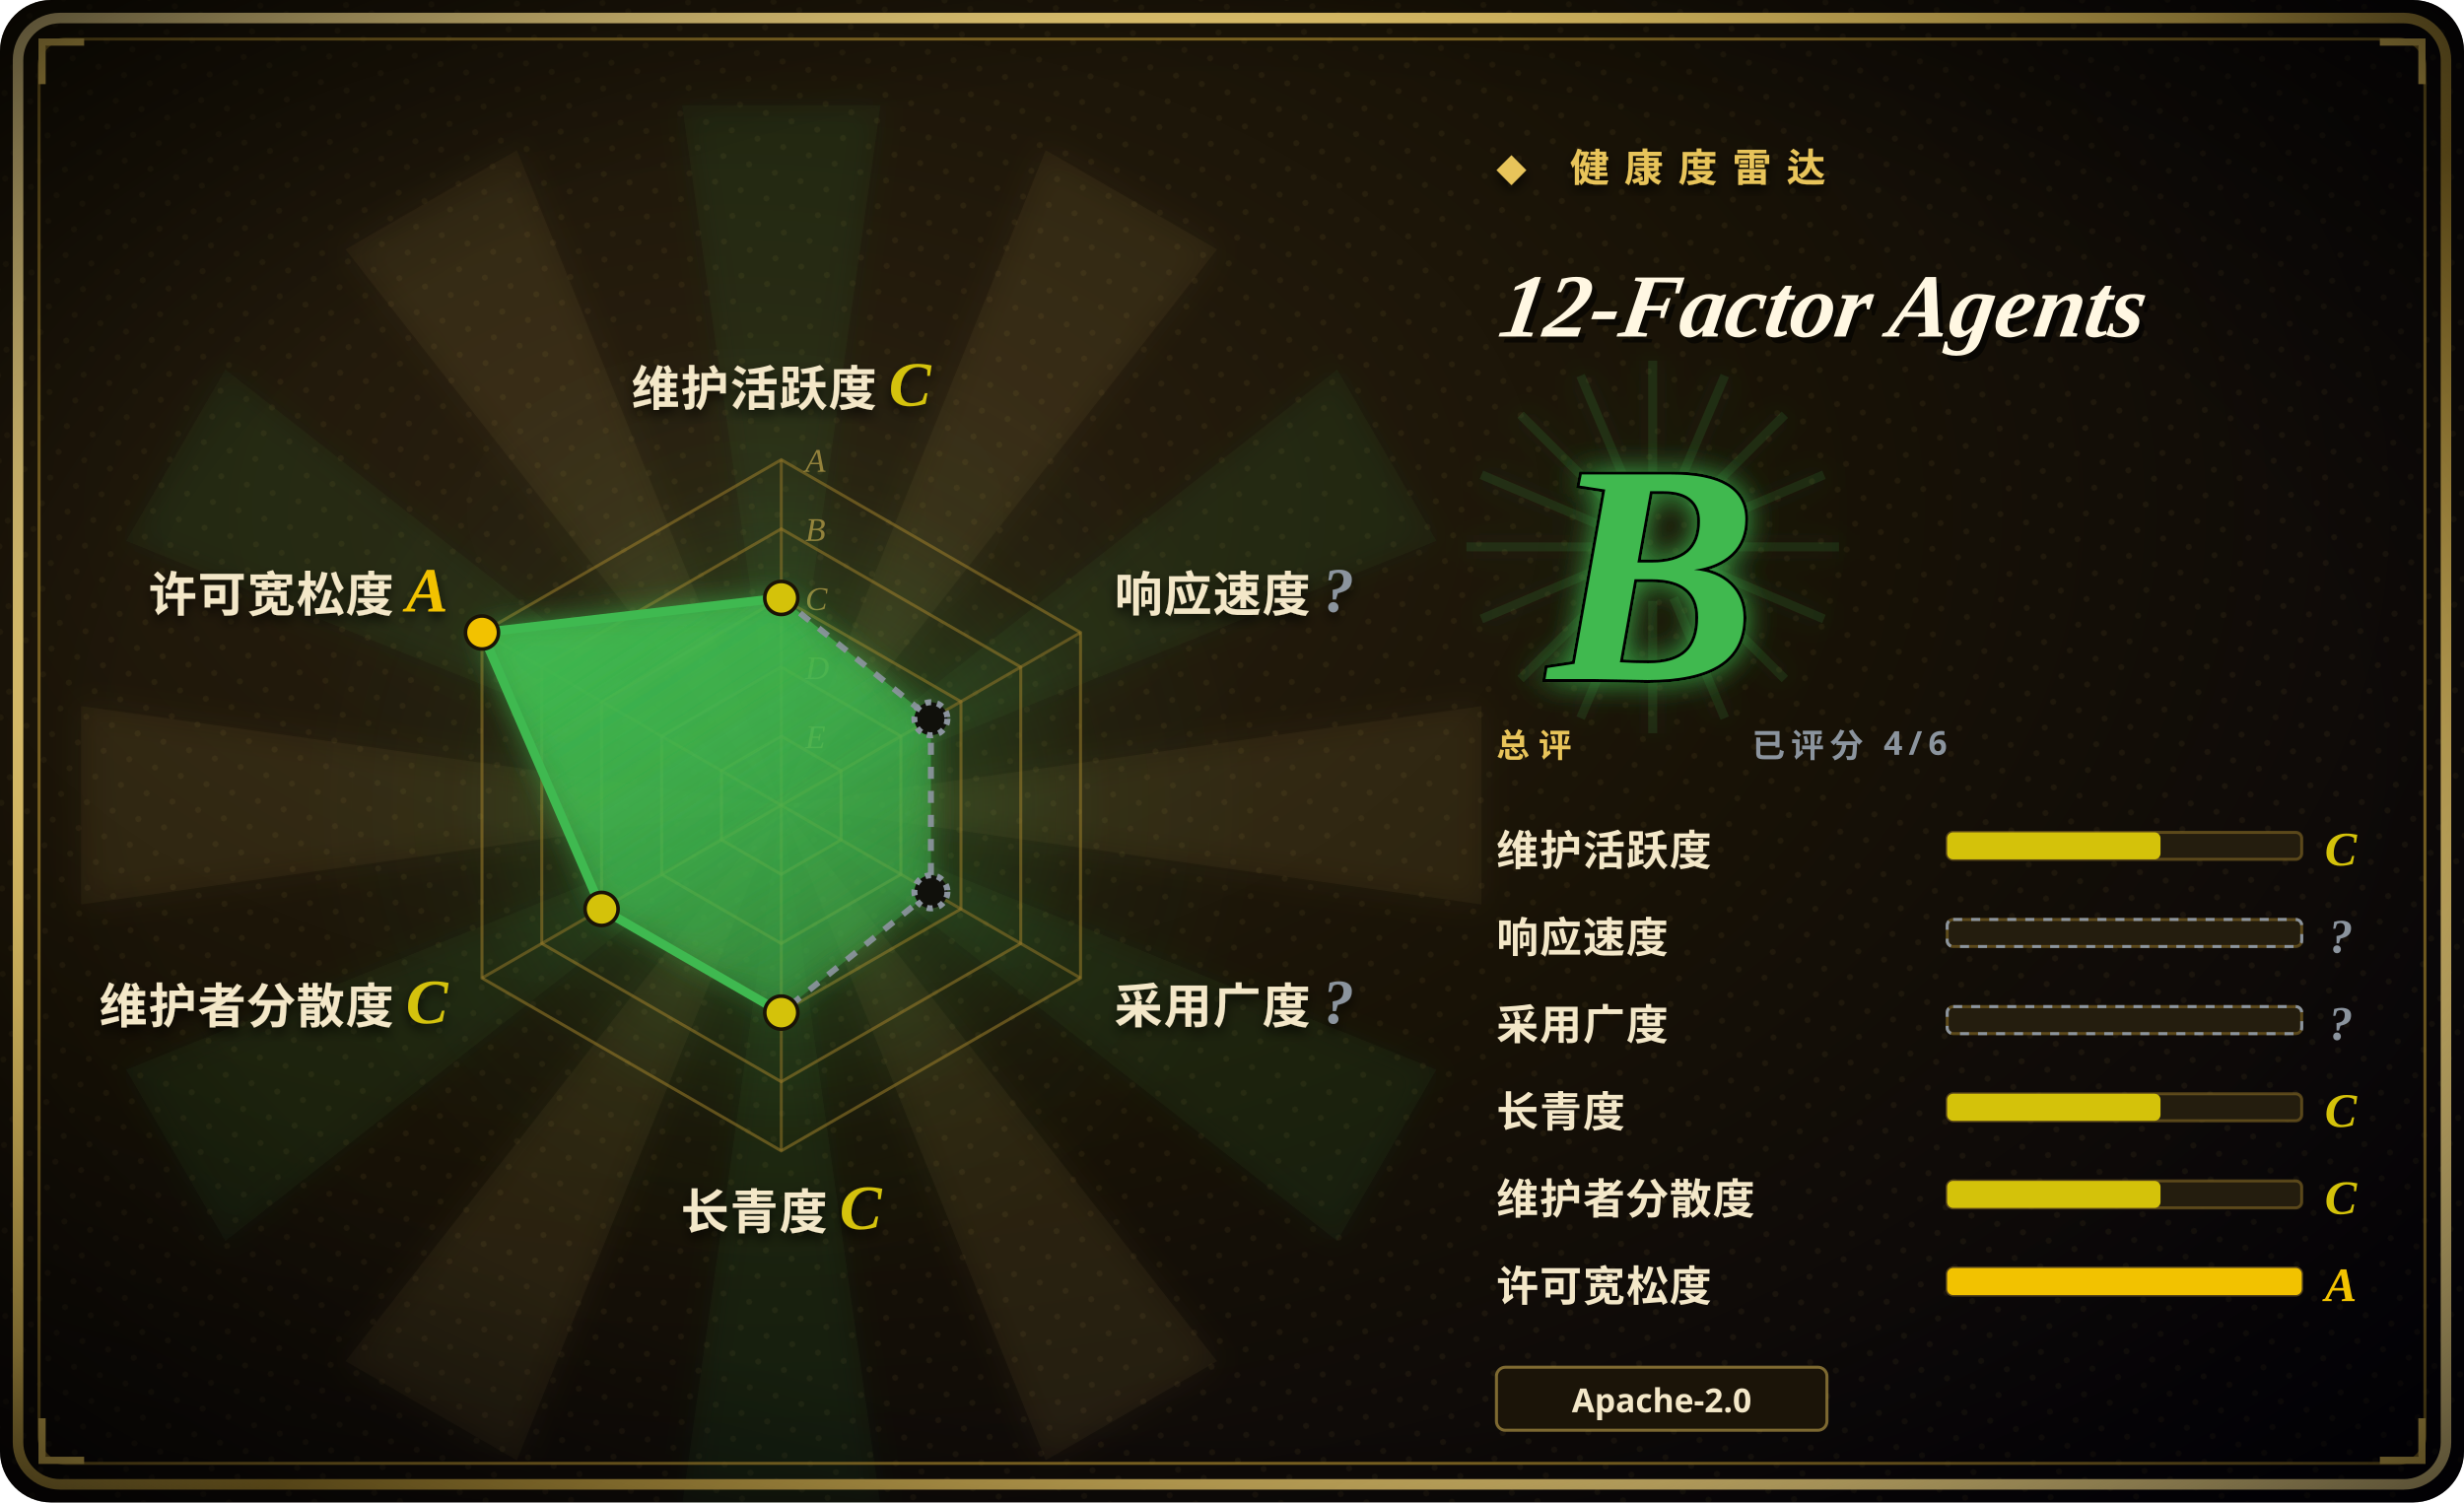
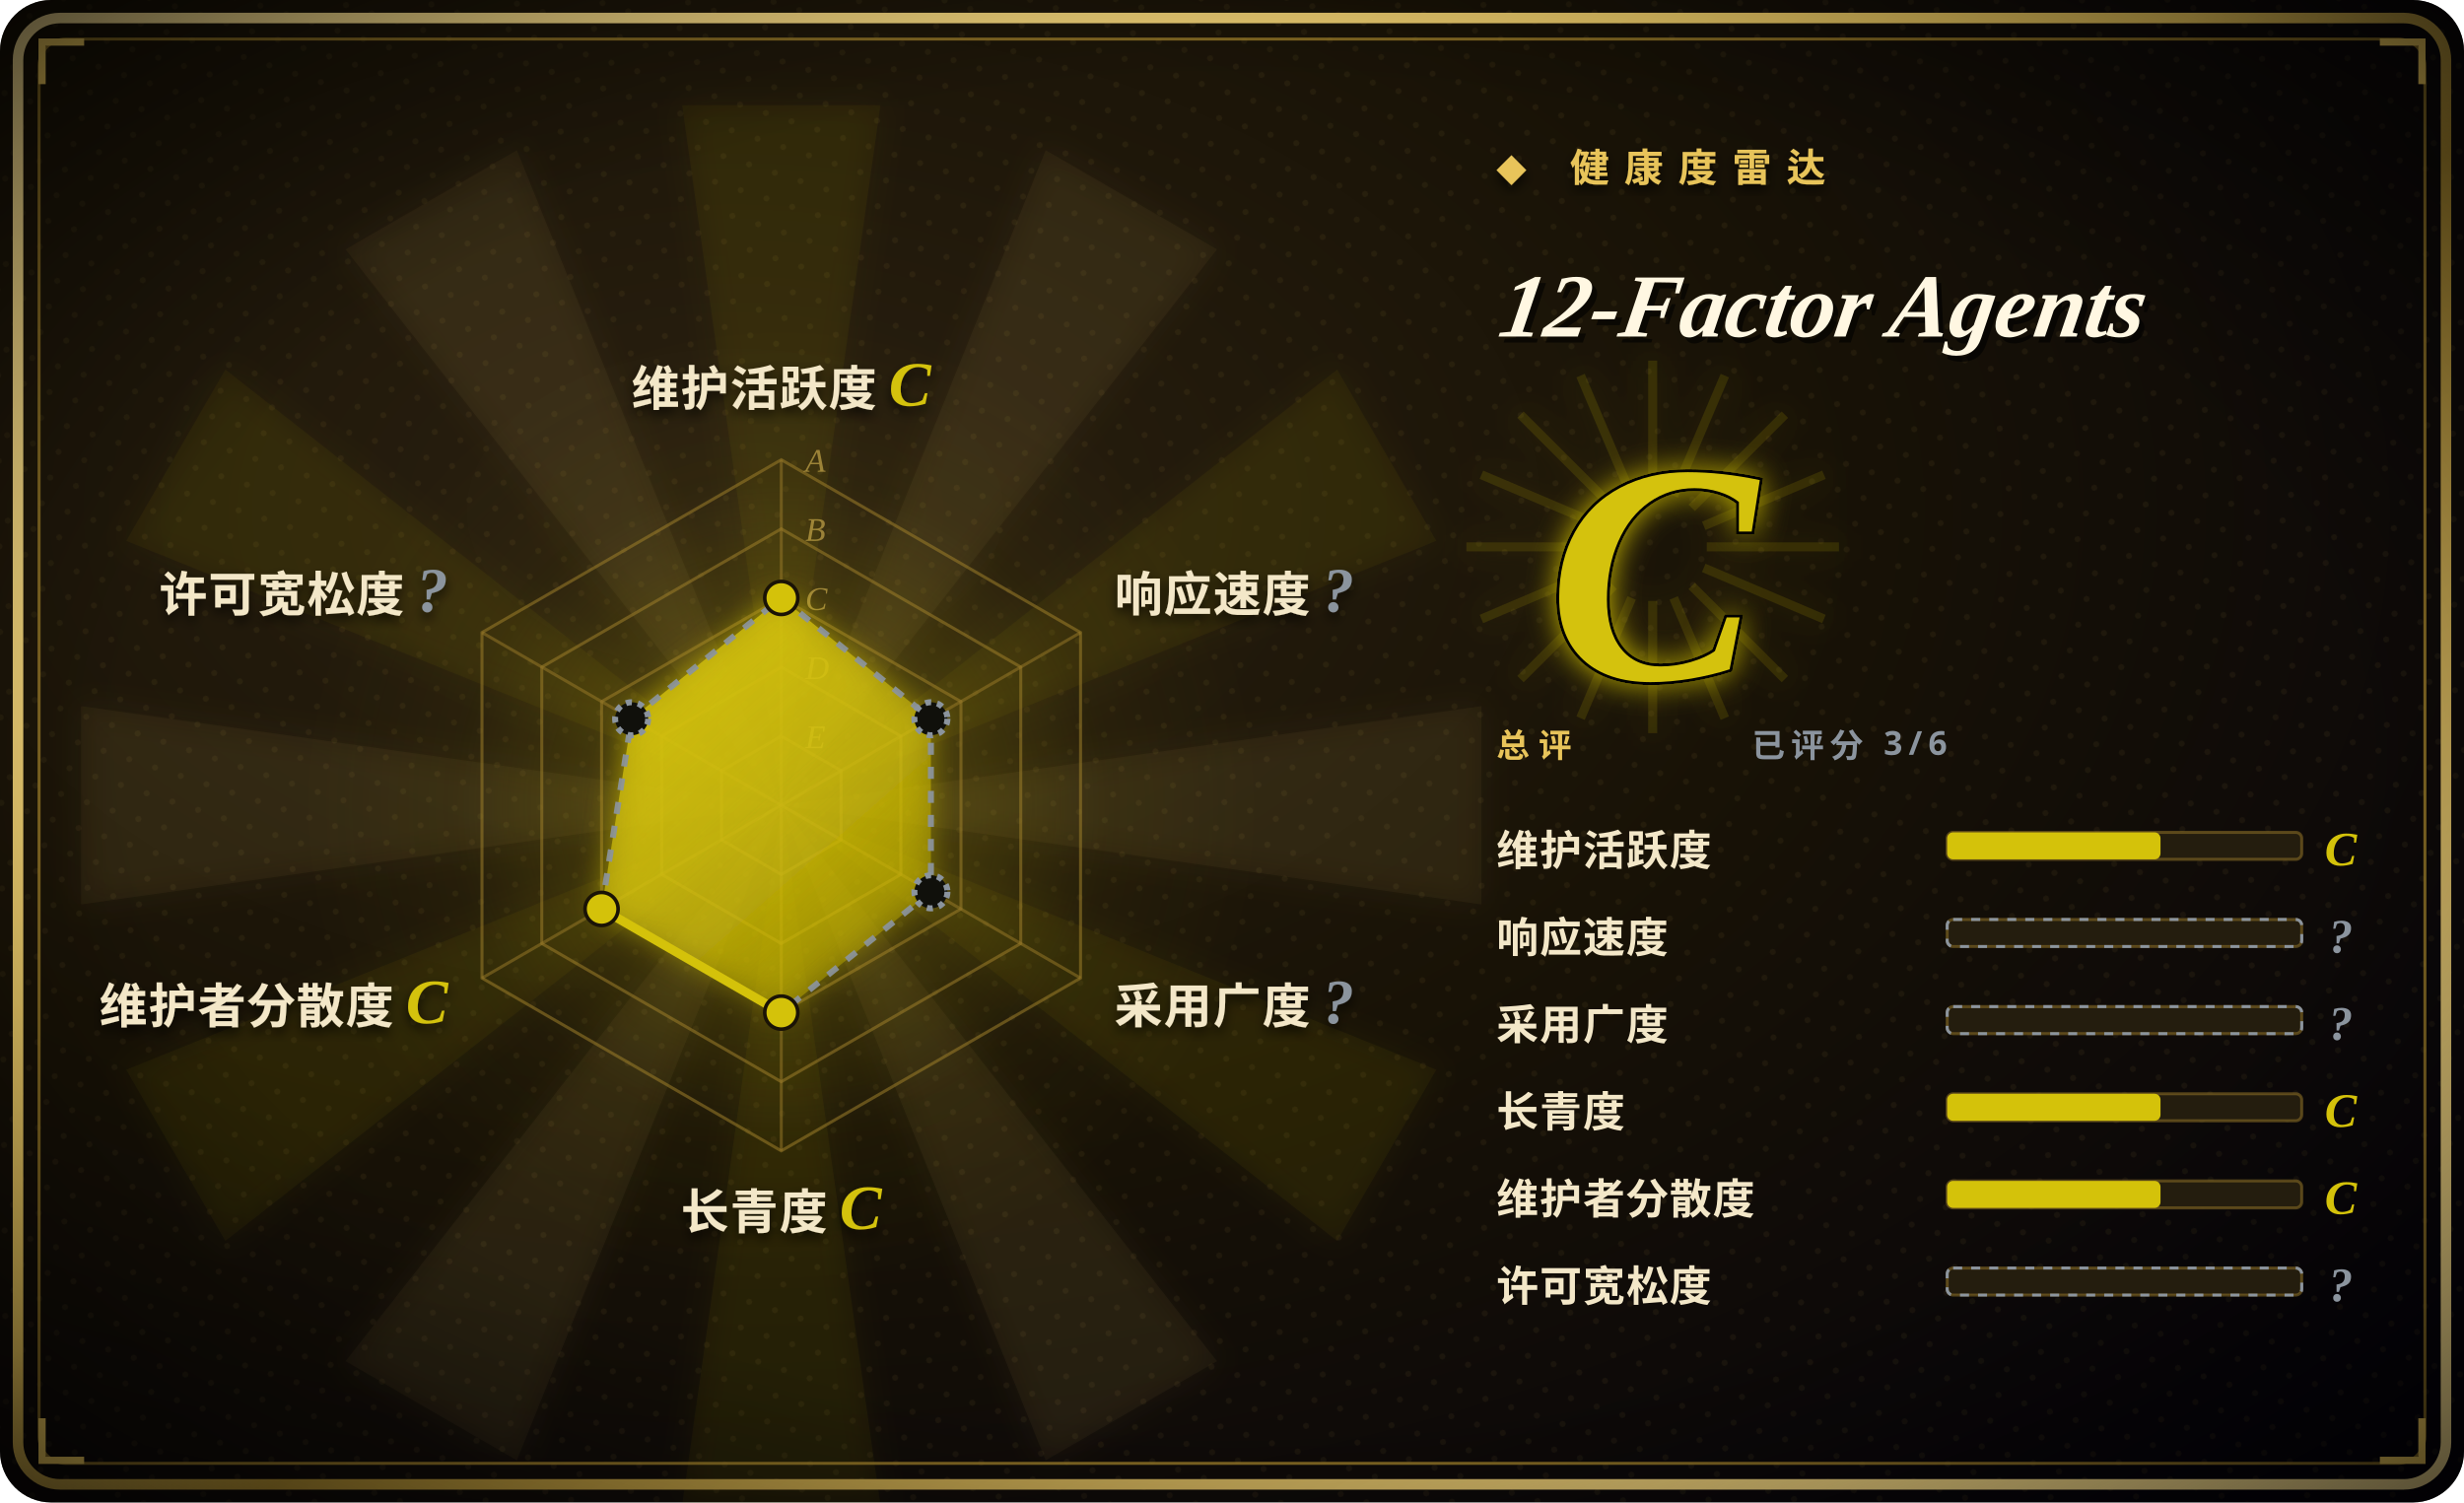
<svg xmlns="http://www.w3.org/2000/svg" width="820" height="500" viewBox="0 0 820 500">
  <defs>
    <radialGradient id="bg" cx="30%" cy="34%" r="90%">
      <stop offset="0%" stop-color="#2a2010" />
      <stop offset="48%" stop-color="#181206" />
      <stop offset="100%" stop-color="#05030a" />
    </radialGradient>
    <radialGradient id="vig" cx="50%" cy="50%" r="72%">
      <stop offset="62%" stop-color="#000000" stop-opacity="0" />
      <stop offset="100%" stop-color="#000000" stop-opacity="0.72" />
    </radialGradient>
    <linearGradient id="frame" x1="0" y1="0" x2="1" y2="1">
      <stop offset="0%" stop-color="#f6dd92" />
      <stop offset="45%" stop-color="#E8C45A" />
      <stop offset="55%" stop-color="#9c7d2a" />
      <stop offset="100%" stop-color="#f6dd92" />
    </linearGradient>
    <linearGradient id="poly" x1="0" y1="0" x2="0.7" y2="1">
-       <stop offset="0%" stop-color="#3FB950" stop-opacity="0.92" />
-       <stop offset="100%" stop-color="#3FB950" stop-opacity="0.34" />
+       <stop offset="0%" stop-color="#D4C20A" stop-opacity="0.92" />
+       <stop offset="100%" stop-color="#D4C20A" stop-opacity="0.34" />
    </linearGradient>
    <radialGradient id="halo" cx="50%" cy="50%" r="50%">
-       <stop offset="0%" stop-color="#3FB950" stop-opacity="0.34" />
-       <stop offset="68%" stop-color="#3FB950" stop-opacity="0.04" />
-       <stop offset="100%" stop-color="#3FB950" stop-opacity="0" />
+       <stop offset="0%" stop-color="#D4C20A" stop-opacity="0.34" />
+       <stop offset="68%" stop-color="#D4C20A" stop-opacity="0.04" />
+       <stop offset="100%" stop-color="#D4C20A" stop-opacity="0" />
    </radialGradient>
    <filter id="glow" x="-60%" y="-60%" width="220%" height="220%">
      <feGaussianBlur stdDeviation="5" result="b" />
      <feMerge>
        <feMergeNode in="b" />
        <feMergeNode in="SourceGraphic" />
      </feMerge>
    </filter>
    <filter id="soft" x="-30%" y="-30%" width="160%" height="160%">
      <feDropShadow dx="0" dy="2" stdDeviation="2" flood-color="#000" flood-opacity="0.7" />
    </filter>
    <pattern id="halftone" width="9" height="9" patternUnits="userSpaceOnUse" patternTransform="rotate(18)">
      <circle cx="2" cy="2" r="1" fill="#E8C45A" fill-opacity="0.06" />
    </pattern>
  </defs>
  <rect width="820" height="500" rx="17" fill="url(#bg)" />
  <rect width="820" height="500" rx="17" fill="url(#halftone)" />
  <g opacity="0.5" filter="url(#glow)">
    <path d="M260,268 L493,235 L493,301 Z" fill="#E8C45A" fill-opacity="0.10" />
-     <path d="M260,268 L478,356 L445,413 Z" fill="#3FB950" fill-opacity="0.10" />
+     <path d="M260,268 L478,356 L445,413 Z" fill="#D4C20A" fill-opacity="0.10" />
    <path d="M260,268 L405,453 L348,486 Z" fill="#E8C45A" fill-opacity="0.10" />
-     <path d="M260,268 L293,501 L227,501 Z" fill="#3FB950" fill-opacity="0.10" />
+     <path d="M260,268 L293,501 L227,501 Z" fill="#D4C20A" fill-opacity="0.10" />
    <path d="M260,268 L172,486 L115,453 Z" fill="#E8C45A" fill-opacity="0.10" />
-     <path d="M260,268 L75,413 L42,356 Z" fill="#3FB950" fill-opacity="0.10" />
+     <path d="M260,268 L75,413 L42,356 Z" fill="#D4C20A" fill-opacity="0.10" />
    <path d="M260,268 L27,301 L27,235 Z" fill="#E8C45A" fill-opacity="0.10" />
-     <path d="M260,268 L42,180 L75,123 Z" fill="#3FB950" fill-opacity="0.10" />
+     <path d="M260,268 L42,180 L75,123 Z" fill="#D4C20A" fill-opacity="0.10" />
    <path d="M260,268 L115,83 L172,50 Z" fill="#E8C45A" fill-opacity="0.10" />
-     <path d="M260,268 L227,35 L293,35 Z" fill="#3FB950" fill-opacity="0.10" />
+     <path d="M260,268 L227,35 L293,35 Z" fill="#D4C20A" fill-opacity="0.10" />
    <path d="M260,268 L348,50 L405,83 Z" fill="#E8C45A" fill-opacity="0.10" />
-     <path d="M260,268 L445,123 L478,180 Z" fill="#3FB950" fill-opacity="0.10" />
+     <path d="M260,268 L445,123 L478,180 Z" fill="#D4C20A" fill-opacity="0.10" />
  </g>
  <circle cx="260" cy="268" r="161" fill="url(#halo)" />
  <rect x="6" y="6" width="808" height="488" rx="14" fill="none" stroke="url(#frame)" stroke-width="3.5" />
  <rect x="13" y="13" width="794" height="474" rx="9" fill="none" stroke="#9c7d2a" stroke-width="1" stroke-opacity="0.8" />
  <path d="M14,28 L14,14 L28,14" fill="none" stroke="#E8C45A" stroke-width="2.4" />
  <path d="M806,28 L806,14 L792,14" fill="none" stroke="#E8C45A" stroke-width="2.4" />
  <path d="M14,472 L14,486 L28,486" fill="none" stroke="#E8C45A" stroke-width="2.4" />
  <path d="M806,472 L806,486 L792,486" fill="none" stroke="#E8C45A" stroke-width="2.4" />
  <rect width="820" height="500" rx="17" fill="url(#vig)" />
  <polygon points="260.0,153.0 359.6,210.5 359.6,325.5 260.0,383.0 160.4,325.5 160.4,210.5" fill="none" stroke="#9c7d2a" stroke-opacity="0.55" stroke-width="1" />
  <polygon points="260.0,176.0 339.7,222.0 339.7,314.0 260.0,360.0 180.3,314.0 180.3,222.0" fill="none" stroke="#9c7d2a" stroke-opacity="0.55" stroke-width="1" />
  <polygon points="260.0,199.0 319.8,233.5 319.8,302.5 260.0,337.0 200.2,302.5 200.2,233.5" fill="none" stroke="#9c7d2a" stroke-opacity="0.55" stroke-width="1" />
  <polygon points="260.0,222.0 299.8,245.0 299.8,291.0 260.0,314.0 220.2,291.0 220.2,245.0" fill="none" stroke="#9c7d2a" stroke-opacity="0.55" stroke-width="1" />
  <polygon points="260.0,245.0 279.9,256.5 279.9,279.5 260.0,291.0 240.1,279.5 240.1,256.5" fill="none" stroke="#9c7d2a" stroke-opacity="0.55" stroke-width="1" />
  <line x1="260" y1="268" x2="260.0" y2="153.0" stroke="#9c7d2a" stroke-opacity="0.5" stroke-width="1" />
  <line x1="260" y1="268" x2="359.6" y2="210.5" stroke="#9c7d2a" stroke-opacity="0.5" stroke-width="1" />
  <line x1="260" y1="268" x2="359.6" y2="325.5" stroke="#9c7d2a" stroke-opacity="0.5" stroke-width="1" />
  <line x1="260" y1="268" x2="260.0" y2="383.0" stroke="#9c7d2a" stroke-opacity="0.5" stroke-width="1" />
  <line x1="260" y1="268" x2="160.4" y2="325.5" stroke="#9c7d2a" stroke-opacity="0.5" stroke-width="1" />
  <line x1="260" y1="268" x2="160.4" y2="210.5" stroke="#9c7d2a" stroke-opacity="0.5" stroke-width="1" />
  <text x="268" y="157.0" font-size="11" font-style="italic" fill="#E8C45A" fill-opacity="0.55" font-family="'Georgia','Times New Roman',serif">A</text>
  <text x="268" y="180.0" font-size="11" font-style="italic" fill="#E8C45A" fill-opacity="0.55" font-family="'Georgia','Times New Roman',serif">B</text>
  <text x="268" y="203.0" font-size="11" font-style="italic" fill="#E8C45A" fill-opacity="0.55" font-family="'Georgia','Times New Roman',serif">C</text>
  <text x="268" y="226.0" font-size="11" font-style="italic" fill="#E8C45A" fill-opacity="0.55" font-family="'Georgia','Times New Roman',serif">D</text>
  <text x="268" y="249.0" font-size="11" font-style="italic" fill="#E8C45A" fill-opacity="0.55" font-family="'Georgia','Times New Roman',serif">E</text>
-   <polygon points="260.0,199.0 309.8,239.2 309.8,296.8 260.0,337.0 200.2,302.5 160.4,210.5" fill="url(#poly)" filter="url(#glow)" />
+   <polygon points="260.0,199.0 309.8,239.2 309.8,296.8 260.0,337.0 200.2,302.5 210.2,239.2" fill="url(#poly)" filter="url(#glow)" />
  <line x1="260.0" y1="199.0" x2="309.8" y2="239.2" stroke="#8B949E" stroke-width="2" stroke-dasharray="4 4" stroke-opacity="0.92" />
  <line x1="309.8" y1="239.2" x2="309.8" y2="296.8" stroke="#8B949E" stroke-width="2" stroke-dasharray="4 4" stroke-opacity="0.92" />
  <line x1="309.8" y1="296.8" x2="260.0" y2="337.0" stroke="#8B949E" stroke-width="2" stroke-dasharray="4 4" stroke-opacity="0.92" />
-   <line x1="260.0" y1="337.0" x2="200.2" y2="302.5" stroke="#3FB950" stroke-width="3" />
-   <line x1="200.2" y1="302.5" x2="160.4" y2="210.5" stroke="#3FB950" stroke-width="3" />
-   <line x1="160.4" y1="210.5" x2="260.0" y2="199.0" stroke="#3FB950" stroke-width="3" />
+   <line x1="260.0" y1="337.0" x2="200.2" y2="302.5" stroke="#D4C20A" stroke-width="3" />
+   <line x1="200.2" y1="302.5" x2="210.2" y2="239.2" stroke="#8B949E" stroke-width="2" stroke-dasharray="4 4" stroke-opacity="0.92" />
+   <line x1="210.2" y1="239.2" x2="260.0" y2="199.0" stroke="#8B949E" stroke-width="2" stroke-dasharray="4 4" stroke-opacity="0.92" />
  <circle cx="260.0" cy="199.0" r="5.5" fill="#D4C20A" stroke="#1a1306" stroke-width="1.2" />
  <circle cx="309.8" cy="239.2" r="5.5" fill="#10100b" stroke="#8B949E" stroke-width="2" stroke-dasharray="2 2" />
  <circle cx="309.8" cy="296.8" r="5.5" fill="#10100b" stroke="#8B949E" stroke-width="2" stroke-dasharray="2 2" />
  <circle cx="260.0" cy="337.0" r="5.5" fill="#D4C20A" stroke="#1a1306" stroke-width="1.2" />
  <circle cx="200.2" cy="302.5" r="5.5" fill="#D4C20A" stroke="#1a1306" stroke-width="1.2" />
-   <circle cx="160.4" cy="210.5" r="5.5" fill="#F2C200" stroke="#1a1306" stroke-width="1.2" />
+   <circle cx="210.2" cy="239.2" r="5.5" fill="#10100b" stroke="#8B949E" stroke-width="2" stroke-dasharray="2 2" />
  <text x="260.0" y="135.0" font-size="16" font-weight="900" fill="#f3e7c8" text-anchor="middle" font-family="'PingFang SC','Hiragino Sans GB','Heiti SC','Microsoft YaHei',sans-serif" letter-spacing="0.4" filter="url(#soft)">维护活跃度 <tspan fill="#D4C20A" font-family="'Georgia','Times New Roman',serif" font-style="italic" font-size="21">C</tspan>
  </text>
  <text x="370.9" y="203.5" font-size="16" font-weight="900" fill="#f3e7c8" text-anchor="start" font-family="'PingFang SC','Hiragino Sans GB','Heiti SC','Microsoft YaHei',sans-serif" letter-spacing="0.4" filter="url(#soft)">响应速度 <tspan fill="#8B949E" font-family="'Georgia','Times New Roman',serif" font-style="italic" font-size="21">?</tspan>
  </text>
  <text x="370.9" y="340.5" font-size="16" font-weight="900" fill="#f3e7c8" text-anchor="start" font-family="'PingFang SC','Hiragino Sans GB','Heiti SC','Microsoft YaHei',sans-serif" letter-spacing="0.4" filter="url(#soft)">采用广度 <tspan fill="#8B949E" font-family="'Georgia','Times New Roman',serif" font-style="italic" font-size="21">?</tspan>
  </text>
  <text x="260.0" y="409.0" font-size="16" font-weight="900" fill="#f3e7c8" text-anchor="middle" font-family="'PingFang SC','Hiragino Sans GB','Heiti SC','Microsoft YaHei',sans-serif" letter-spacing="0.4" filter="url(#soft)">长青度 <tspan fill="#D4C20A" font-family="'Georgia','Times New Roman',serif" font-style="italic" font-size="21">C</tspan>
  </text>
  <text x="149.1" y="340.5" font-size="16" font-weight="900" fill="#f3e7c8" text-anchor="end" font-family="'PingFang SC','Hiragino Sans GB','Heiti SC','Microsoft YaHei',sans-serif" letter-spacing="0.4" filter="url(#soft)">维护者分散度 <tspan fill="#D4C20A" font-family="'Georgia','Times New Roman',serif" font-style="italic" font-size="21">C</tspan>
  </text>
-   <text x="149.1" y="203.5" font-size="16" font-weight="900" fill="#f3e7c8" text-anchor="end" font-family="'PingFang SC','Hiragino Sans GB','Heiti SC','Microsoft YaHei',sans-serif" letter-spacing="0.4" filter="url(#soft)">许可宽松度 <tspan fill="#F2C200" font-family="'Georgia','Times New Roman',serif" font-style="italic" font-size="21">A</tspan>
+   <text x="149.1" y="203.5" font-size="16" font-weight="900" fill="#f3e7c8" text-anchor="end" font-family="'PingFang SC','Hiragino Sans GB','Heiti SC','Microsoft YaHei',sans-serif" letter-spacing="0.4" filter="url(#soft)">许可宽松度 <tspan fill="#8B949E" font-family="'Georgia','Times New Roman',serif" font-style="italic" font-size="21">?</tspan>
  </text>
  <text x="498" y="60" font-size="13" letter-spacing="5" fill="#E8C45A" font-weight="900" font-family="'PingFang SC','Hiragino Sans GB','Heiti SC','Microsoft YaHei',sans-serif" filter="url(#soft)">◆ 健康度雷达</text>
  <g transform="translate(498,112) skewX(-9)">
    <text x="2" y="2" font-size="30" font-weight="900" font-style="italic" fill="#000" fill-opacity="0.6" font-family="'Georgia','Times New Roman',serif">12-Factor Agents</text>
    <text x="0" y="0" font-size="30" font-weight="900" font-style="italic" fill="#fff7e2" font-family="'Georgia','Times New Roman',serif">12-Factor Agents</text>
  </g>
  <line x1="498" y1="124" x2="648" y2="124" stroke="url(#frame)" stroke-width="2" />
  <g opacity="0.85" filter="url(#glow)">
-     <line x1="568" y1="182" x2="612" y2="182" stroke="#3FB950" stroke-opacity="0.16" stroke-width="3" />
-     <line x1="567" y1="189" x2="607" y2="206" stroke="#3FB950" stroke-opacity="0.16" stroke-width="3" />
-     <line x1="563" y1="195" x2="594" y2="226" stroke="#3FB950" stroke-opacity="0.16" stroke-width="3" />
-     <line x1="557" y1="199" x2="574" y2="239" stroke="#3FB950" stroke-opacity="0.16" stroke-width="3" />
-     <line x1="550" y1="200" x2="550" y2="244" stroke="#3FB950" stroke-opacity="0.16" stroke-width="3" />
-     <line x1="543" y1="199" x2="526" y2="239" stroke="#3FB950" stroke-opacity="0.16" stroke-width="3" />
-     <line x1="537" y1="195" x2="506" y2="226" stroke="#3FB950" stroke-opacity="0.16" stroke-width="3" />
-     <line x1="533" y1="189" x2="493" y2="206" stroke="#3FB950" stroke-opacity="0.16" stroke-width="3" />
-     <line x1="532" y1="182" x2="488" y2="182" stroke="#3FB950" stroke-opacity="0.16" stroke-width="3" />
-     <line x1="533" y1="175" x2="493" y2="158" stroke="#3FB950" stroke-opacity="0.16" stroke-width="3" />
-     <line x1="537" y1="169" x2="506" y2="138" stroke="#3FB950" stroke-opacity="0.16" stroke-width="3" />
-     <line x1="543" y1="165" x2="526" y2="125" stroke="#3FB950" stroke-opacity="0.16" stroke-width="3" />
-     <line x1="550" y1="164" x2="550" y2="120" stroke="#3FB950" stroke-opacity="0.16" stroke-width="3" />
-     <line x1="557" y1="165" x2="574" y2="125" stroke="#3FB950" stroke-opacity="0.16" stroke-width="3" />
-     <line x1="563" y1="169" x2="594" y2="138" stroke="#3FB950" stroke-opacity="0.16" stroke-width="3" />
-     <line x1="567" y1="175" x2="607" y2="158" stroke="#3FB950" stroke-opacity="0.16" stroke-width="3" />
+     <line x1="568" y1="182" x2="612" y2="182" stroke="#D4C20A" stroke-opacity="0.16" stroke-width="3" />
+     <line x1="567" y1="189" x2="607" y2="206" stroke="#D4C20A" stroke-opacity="0.16" stroke-width="3" />
+     <line x1="563" y1="195" x2="594" y2="226" stroke="#D4C20A" stroke-opacity="0.16" stroke-width="3" />
+     <line x1="557" y1="199" x2="574" y2="239" stroke="#D4C20A" stroke-opacity="0.16" stroke-width="3" />
+     <line x1="550" y1="200" x2="550" y2="244" stroke="#D4C20A" stroke-opacity="0.16" stroke-width="3" />
+     <line x1="543" y1="199" x2="526" y2="239" stroke="#D4C20A" stroke-opacity="0.16" stroke-width="3" />
+     <line x1="537" y1="195" x2="506" y2="226" stroke="#D4C20A" stroke-opacity="0.16" stroke-width="3" />
+     <line x1="533" y1="189" x2="493" y2="206" stroke="#D4C20A" stroke-opacity="0.16" stroke-width="3" />
+     <line x1="532" y1="182" x2="488" y2="182" stroke="#D4C20A" stroke-opacity="0.16" stroke-width="3" />
+     <line x1="533" y1="175" x2="493" y2="158" stroke="#D4C20A" stroke-opacity="0.16" stroke-width="3" />
+     <line x1="537" y1="169" x2="506" y2="138" stroke="#D4C20A" stroke-opacity="0.16" stroke-width="3" />
+     <line x1="543" y1="165" x2="526" y2="125" stroke="#D4C20A" stroke-opacity="0.16" stroke-width="3" />
+     <line x1="550" y1="164" x2="550" y2="120" stroke="#D4C20A" stroke-opacity="0.16" stroke-width="3" />
+     <line x1="557" y1="165" x2="574" y2="125" stroke="#D4C20A" stroke-opacity="0.16" stroke-width="3" />
+     <line x1="563" y1="169" x2="594" y2="138" stroke="#D4C20A" stroke-opacity="0.16" stroke-width="3" />
+     <line x1="567" y1="175" x2="607" y2="158" stroke="#D4C20A" stroke-opacity="0.16" stroke-width="3" />
  </g>
-   <text x="550" y="226" font-size="104" font-weight="900" font-style="italic" text-anchor="middle" fill="#3FB950" stroke="#000" stroke-width="2" paint-order="stroke" font-family="'Georgia','Times New Roman',serif" filter="url(#glow)">B</text>
+   <text x="550" y="226" font-size="104" font-weight="900" font-style="italic" text-anchor="middle" fill="#D4C20A" stroke="#000" stroke-width="2" paint-order="stroke" font-family="'Georgia','Times New Roman',serif" filter="url(#glow)">C</text>
  <text x="498" y="252" font-size="11" letter-spacing="3" fill="#E8C45A" font-family="'PingFang SC','Hiragino Sans GB','Heiti SC','Microsoft YaHei',sans-serif" font-weight="900">总评</text>
-   <text x="648" y="252" font-size="11" letter-spacing="2" fill="#8B949E" font-family="'PingFang SC','Hiragino Sans GB','Heiti SC','Microsoft YaHei',sans-serif" font-weight="900" text-anchor="end">已评分 4/6</text>
+   <text x="648" y="252" font-size="11" letter-spacing="2" fill="#8B949E" font-family="'PingFang SC','Hiragino Sans GB','Heiti SC','Microsoft YaHei',sans-serif" font-weight="900" text-anchor="end">已评分 3/6</text>
  <text x="498" y="288" font-size="14" font-weight="900" fill="#f3e7c8" font-family="'PingFang SC','Hiragino Sans GB','Heiti SC','Microsoft YaHei',sans-serif" letter-spacing="0.4">维护活跃度</text>
  <rect x="648" y="277" width="118" height="9" rx="2" fill="#241d0e" stroke="#9c7d2a" stroke-opacity="0.5" />
  <rect x="648" y="277" width="71" height="9" rx="2" fill="#D4C20A" />
  <text x="779" y="288" font-size="16" font-weight="900" font-style="italic" fill="#D4C20A" font-family="'Georgia','Times New Roman',serif" text-anchor="middle">C</text>
  <text x="498" y="317" font-size="14" font-weight="900" fill="#f3e7c8" font-family="'PingFang SC','Hiragino Sans GB','Heiti SC','Microsoft YaHei',sans-serif" letter-spacing="0.4">响应速度</text>
  <rect x="648" y="306" width="118" height="9" rx="2" fill="#241d0e" stroke="#9c7d2a" stroke-opacity="0.5" />
  <rect x="648" y="306" width="118" height="9" rx="2" fill="none" stroke="#8B949E" stroke-dasharray="3 3" />
  <text x="779" y="317" font-size="16" font-weight="900" font-style="italic" fill="#8B949E" font-family="'Georgia','Times New Roman',serif" text-anchor="middle">?</text>
  <text x="498" y="346" font-size="14" font-weight="900" fill="#f3e7c8" font-family="'PingFang SC','Hiragino Sans GB','Heiti SC','Microsoft YaHei',sans-serif" letter-spacing="0.4">采用广度</text>
  <rect x="648" y="335" width="118" height="9" rx="2" fill="#241d0e" stroke="#9c7d2a" stroke-opacity="0.5" />
  <rect x="648" y="335" width="118" height="9" rx="2" fill="none" stroke="#8B949E" stroke-dasharray="3 3" />
  <text x="779" y="346" font-size="16" font-weight="900" font-style="italic" fill="#8B949E" font-family="'Georgia','Times New Roman',serif" text-anchor="middle">?</text>
  <text x="498" y="375" font-size="14" font-weight="900" fill="#f3e7c8" font-family="'PingFang SC','Hiragino Sans GB','Heiti SC','Microsoft YaHei',sans-serif" letter-spacing="0.4">长青度</text>
  <rect x="648" y="364" width="118" height="9" rx="2" fill="#241d0e" stroke="#9c7d2a" stroke-opacity="0.5" />
  <rect x="648" y="364" width="71" height="9" rx="2" fill="#D4C20A" />
  <text x="779" y="375" font-size="16" font-weight="900" font-style="italic" fill="#D4C20A" font-family="'Georgia','Times New Roman',serif" text-anchor="middle">C</text>
  <text x="498" y="404" font-size="14" font-weight="900" fill="#f3e7c8" font-family="'PingFang SC','Hiragino Sans GB','Heiti SC','Microsoft YaHei',sans-serif" letter-spacing="0.4">维护者分散度</text>
  <rect x="648" y="393" width="118" height="9" rx="2" fill="#241d0e" stroke="#9c7d2a" stroke-opacity="0.5" />
  <rect x="648" y="393" width="71" height="9" rx="2" fill="#D4C20A" />
  <text x="779" y="404" font-size="16" font-weight="900" font-style="italic" fill="#D4C20A" font-family="'Georgia','Times New Roman',serif" text-anchor="middle">C</text>
  <text x="498" y="433" font-size="14" font-weight="900" fill="#f3e7c8" font-family="'PingFang SC','Hiragino Sans GB','Heiti SC','Microsoft YaHei',sans-serif" letter-spacing="0.4">许可宽松度</text>
  <rect x="648" y="422" width="118" height="9" rx="2" fill="#241d0e" stroke="#9c7d2a" stroke-opacity="0.5" />
-   <rect x="648" y="422" width="118" height="9" rx="2" fill="#F2C200" />
-   <text x="779" y="433" font-size="16" font-weight="900" font-style="italic" fill="#F2C200" font-family="'Georgia','Times New Roman',serif" text-anchor="middle">A</text>
-   <rect x="498" y="455" width="110" height="21" rx="3" fill="#1b1408" stroke="#E8C45A" stroke-opacity="0.5" />
-   <text x="553.0" y="470" font-size="11" font-weight="700" fill="#f3e7c8" text-anchor="middle" font-family="'PingFang SC','Hiragino Sans GB','Heiti SC','Microsoft YaHei',sans-serif">Apache-2.0</text>
+   <rect x="648" y="422" width="118" height="9" rx="2" fill="none" stroke="#8B949E" stroke-dasharray="3 3" />
+   <text x="779" y="433" font-size="16" font-weight="900" font-style="italic" fill="#8B949E" font-family="'Georgia','Times New Roman',serif" text-anchor="middle">?</text>
</svg>
